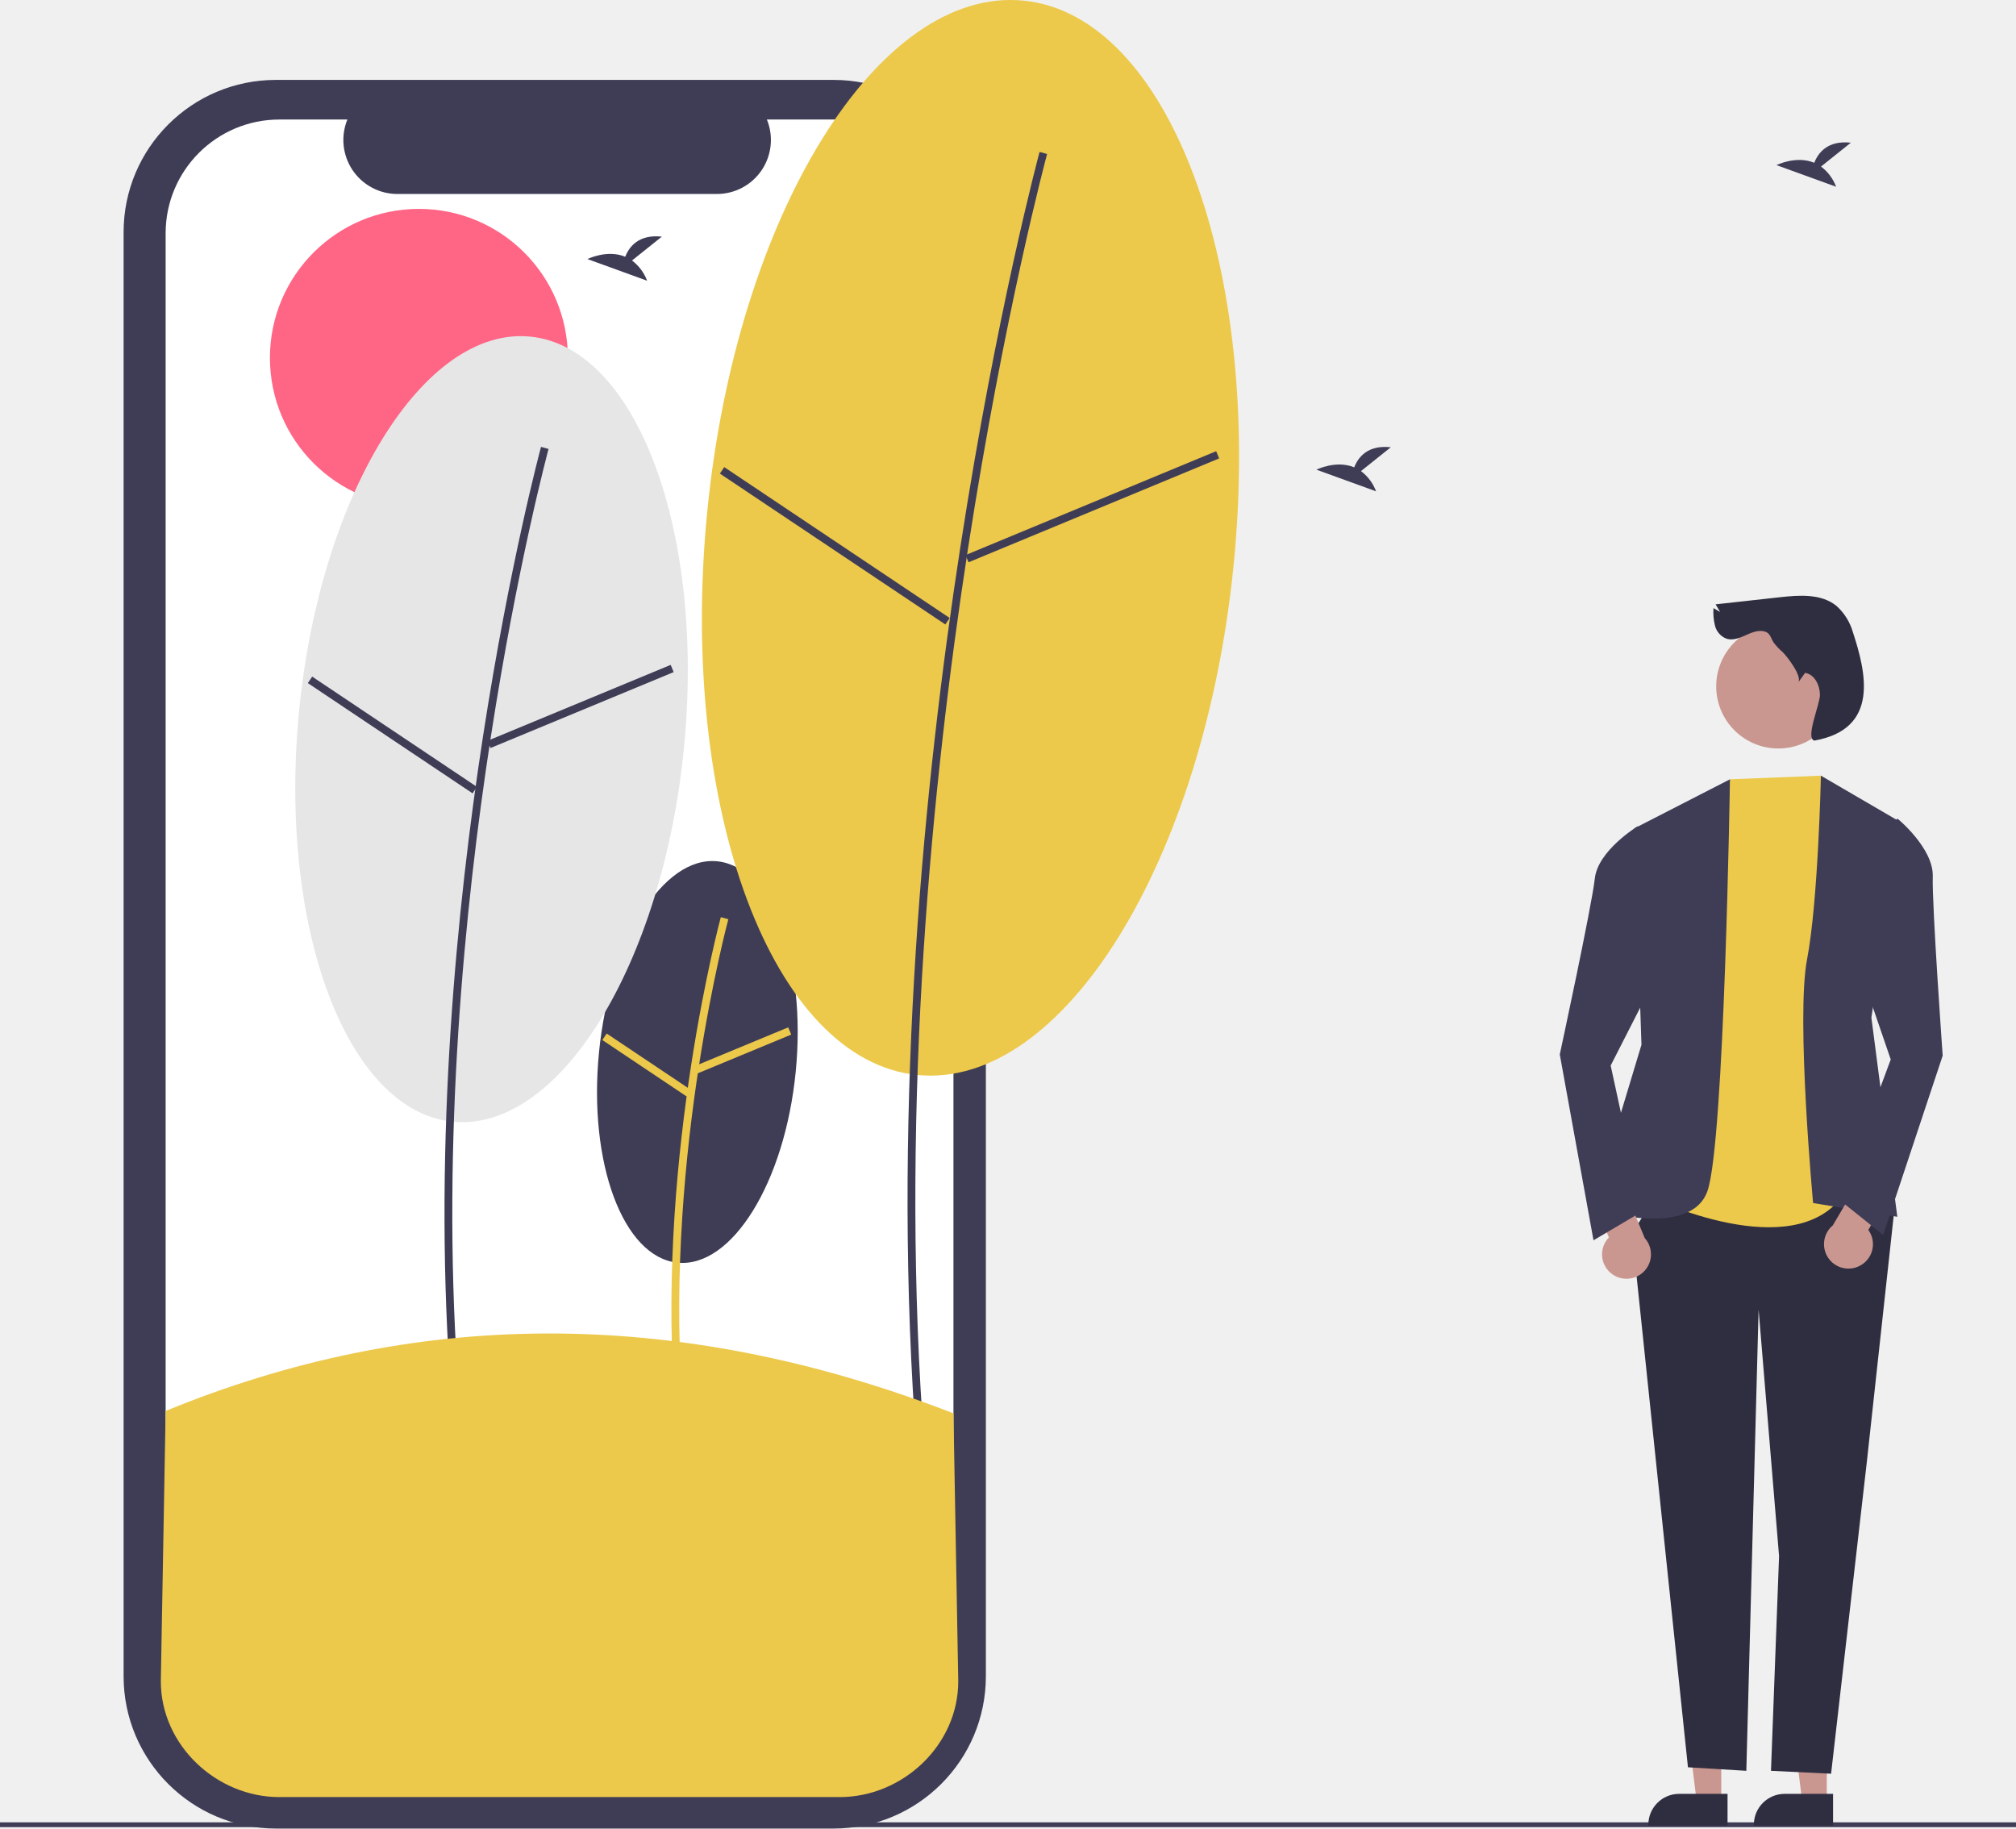
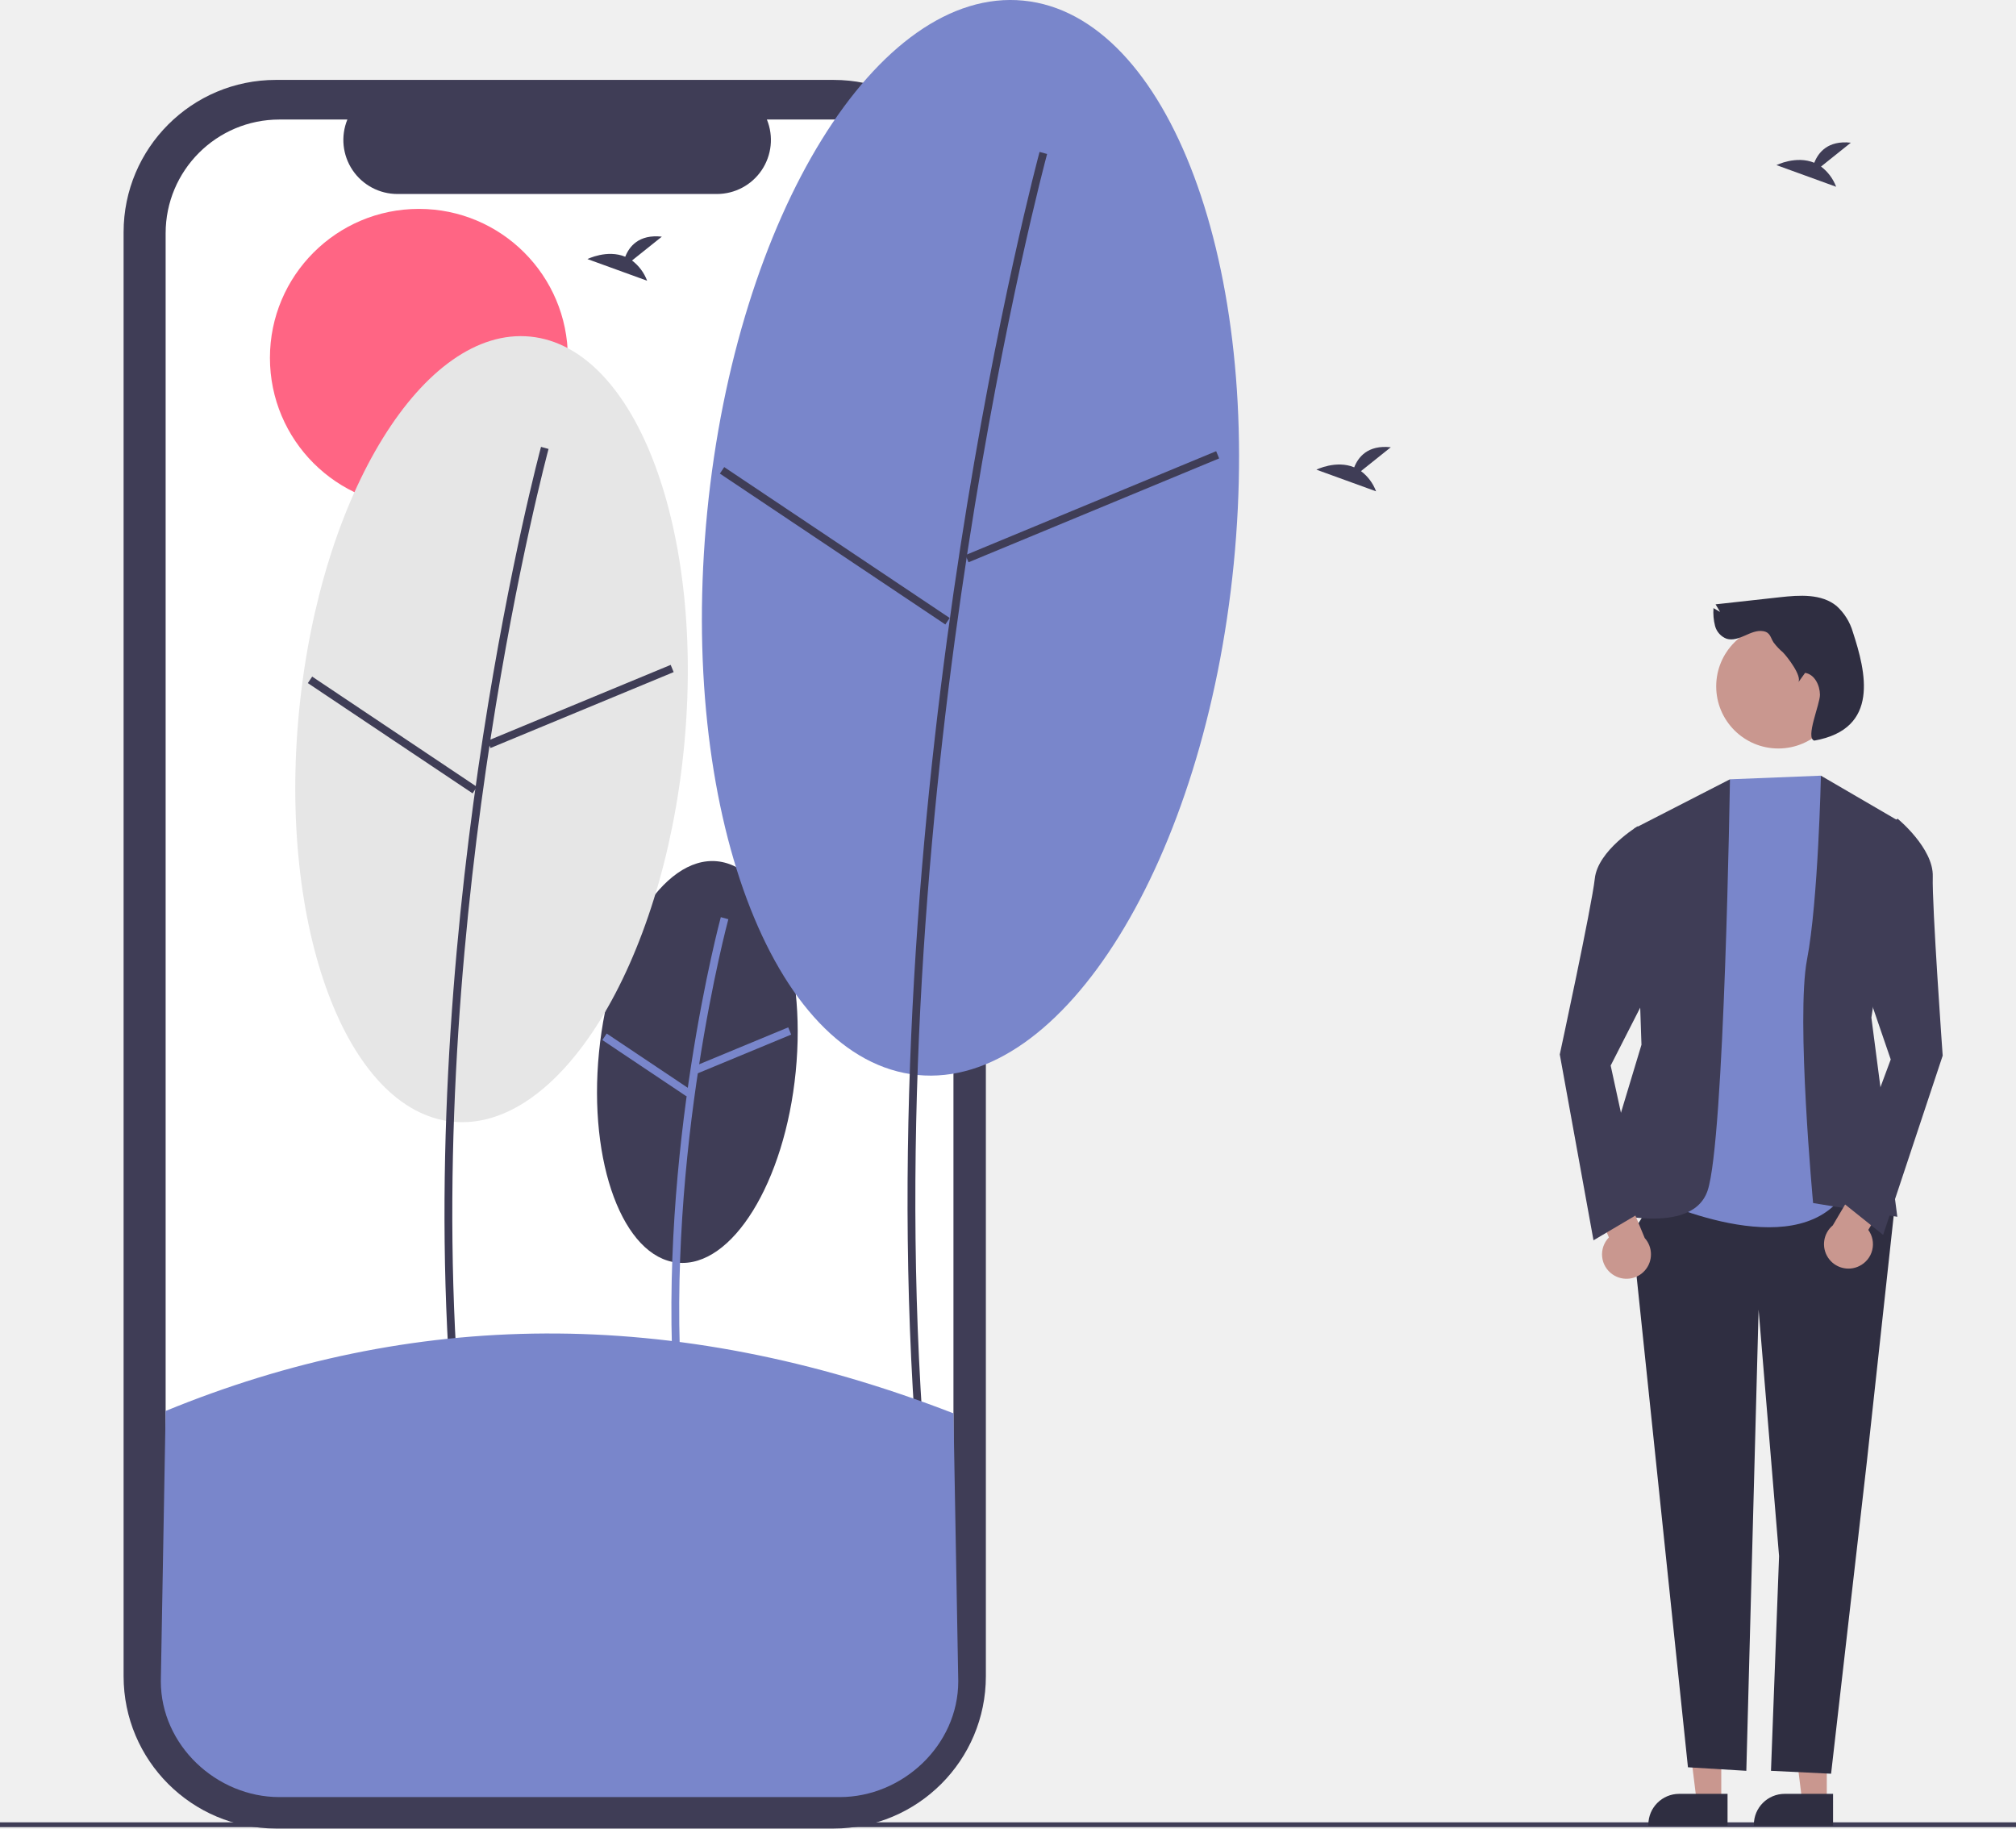
<svg xmlns="http://www.w3.org/2000/svg" data-name="Layer 1" width="839.086" height="761.032">
  <path fill="#3f3d56" style="stroke-width:.946" d="M0 758.442h839.086v2H0z" />
  <path d="M414.331 206.2h-3.999V96.657a63.402 63.402 0 0 0-63.402-63.402H114.844a63.402 63.402 0 0 0-63.402 63.401V697.63a63.402 63.402 0 0 0 63.402 63.402H346.93a63.402 63.402 0 0 0 63.402-63.402V284.177h3.999z" fill="#3f3d56" />
  <path d="M396.84 97.098v600.09a47.35 47.35 0 0 1-47.35 47.35H116.28a47.342 47.342 0 0 1-47.34-47.35V97.098a47.342 47.342 0 0 1 47.34-47.35h28.3a22.486 22.486 0 0 0 20.83 30.99h132.96a22.48 22.48 0 0 0 20.82-30.99h30.3a47.35 47.35 0 0 1 47.35 47.35z" fill="#fff" />
  <circle cx="174.351" cy="148.938" r="62" fill="#ff6584" />
  <ellipse cx="-411.378" cy="332.219" rx="83.937" ry="41.137" transform="rotate(-84.369)" fill="#3f3d56" />
-   <path d="M280.55 579.092c-6.696-99.992 19.2-196.412 19.462-197.374l3.136.855c-.26.957-26.013 96.871-19.354 196.303z" fill="#ecc94b" />
-   <path fill="#ecc94b" d="m289.093 443.734 38.973-16.151 1.244 3.003-38.972 16.151z" />
-   <path transform="rotate(-56.21)" fill="#ecc94b" style="stroke-width:1" d="M-220.308 449.095h3.251v42.188h-3.251z" />
+   <path d="M280.55 579.092c-6.696-99.992 19.2-196.412 19.462-197.374l3.136.855c-.26.957-26.013 96.871-19.354 196.303z" fill="#ecc94b" style="fill:#7986cb;fill-opacity:1" />
+   <path fill="#ecc94b" d="m289.093 443.734 38.973-16.151 1.244 3.003-38.972 16.151z" style="fill:#7986cb;fill-opacity:1" />
+   <path transform="rotate(-56.21)" fill="#ecc94b" style="stroke-width:1;fill:#7986cb;fill-opacity:1" d="M-220.308 449.095h3.251v42.188h-3.251z" />
  <ellipse cx="-281.929" cy="233.378" rx="164.171" ry="80.46" transform="rotate(-84.369)" fill="#e6e6e6" />
  <path d="M187.165 571.518c-13.08-195.315 37.5-383.648 38.013-385.527l3.136.855c-.511 1.874-50.948 189.7-37.905 384.456z" fill="#3f3d56" />
  <path fill="#3f3d56" d="m202.917 308.312 76.227-31.59 1.245 3.002-76.227 31.591zm-74.793-24.011 1.808-2.701 68.577 45.888-1.808 2.702z" />
-   <ellipse cx="-183.118" cy="423.941" rx="224.655" ry="110.103" transform="rotate(-84.369)" fill="#ecc94b" />
+   <ellipse cx="-183.118" cy="423.941" rx="224.655" ry="110.103" transform="rotate(-84.369)" fill="#ecc94b" style="fill:#7986cb;fill-opacity:1" />
  <path d="M380.683 590.598C362.79 323.423 431.98 65.803 432.681 63.232l3.136.855c-.7 2.566-69.746 259.68-51.89 526.295z" fill="#3f3d56" />
  <path fill="#3f3d56" d="m401.87 231.015 104.31-43.23 1.245 3.004-104.31 43.229zm-102.245-33.908 1.808-2.702 93.842 62.793-1.808 2.702z" />
-   <path d="m68.94 587.236-2 112.503c0 26.619 23.19 48.199 49.34 48.199h233.21c26.15 0 49.35-21.58 49.35-48.2l-2-111.515c-117.57-45.572-226.288-42.714-327.9-.987Z" fill="#ecc94b" />
+   <path d="m68.94 587.236-2 112.503c0 26.619 23.19 48.199 49.34 48.199h233.21c26.15 0 49.35-21.58 49.35-48.2l-2-111.515c-117.57-45.572-226.288-42.714-327.9-.987Z" fill="#ecc94b" style="fill:#7986cb;fill-opacity:1" />
  <path d="m566.456 196.071 12.414-9.928c-9.644-1.064-13.606 4.195-15.228 8.358-7.534-3.128-15.735.972-15.735.972l24.837 9.016a18.795 18.795 0 0 0-6.288-8.418zm-303.403-87.649 12.414-9.929c-9.644-1.064-13.606 4.196-15.228 8.358-7.534-3.128-15.735.972-15.735.972l24.837 9.017a18.795 18.795 0 0 0-6.288-8.418zm494.884-39.106 12.414-9.928c-9.644-1.064-13.606 4.195-15.228 8.358-7.534-3.128-15.735.972-15.735.972l24.837 9.016a18.795 18.795 0 0 0-6.288-8.418z" fill="#3f3d56" />
  <path fill="#ffb7b7" d="M760.334 749.926h-10.22L745.25 710.5h15.086z" style="fill:#c9978f;fill-opacity:1;stroke-width:1.514" />
  <path d="M762.942 759.835h-32.959v-.418a12.83 12.83 0 0 1 12.827-12.828h20.133z" fill="#2f2e41" style="stroke-width:1.514" />
  <path fill="#ffb7b7" d="M716.418 749.926h-10.22l-4.863-39.426h15.086z" style="fill:#c9978f;fill-opacity:1;stroke-width:1.514" />
  <path d="M719.026 759.835h-32.959v-.418a12.83 12.83 0 0 1 12.827-12.828h20.133zm-25.876-268.57-13.85 22.024 23.248 222.242 24.296 1.47 5.11-191.946 8.52 102.6-3.367 89.346 25.014 1.213 14.863-129.627 11.191-102.523-21.958-20.444z" fill="#2f2e41" style="stroke-width:1.514" />
-   <path d="m757.888 322.828-37.858 1.514-35.082 173.064s57.021 28.296 80.124 2.576l13.887-10.173z" fill="#ecc94b" style="stroke-width:1.514" />
+   <path d="m757.888 322.828-37.858 1.514-35.082 173.064s57.021 28.296 80.124 2.576l13.887-10.173z" fill="#ecc94b" style="stroke-width:1.514;fill:#7986cb;fill-opacity:1" />
  <path d="m757.888 322.828 33.316 19.415-12.309 81.289 10.793 82.882-35.054-5.712s-7.177-77.172-2.518-101.401c4.658-24.23 5.772-76.475 5.772-76.475zm-37.858 1.514-39.866 20.46 3.037 90.025-20.574 68.207s41.023 13.129 48.077-7.443c7.054-20.573 9.326-171.249 9.326-171.249z" fill="#3f3d56" style="stroke-width:1.514" />
  <path d="M773.866 526.925a10.117 10.117 0 0 0 3.74-15.057l12.03-19.742-10.214-10.237-16.597 28.118a10.172 10.172 0 0 0 11.043 16.918z" fill="#ffb7b7" style="fill:#c9978f;fill-opacity:1;stroke-width:1.514" />
  <path d="m773.913 353.316 15.884-12.587s15.02 12.294 14.648 24.075c-.37 11.782 4.127 74.548 4.127 74.548l-24.785 74.603-18.459-14.768 21.622-58.242-17.038-49.696z" fill="#3f3d56" style="stroke-width:1.514" />
  <path d="M671.23 530.44a10.117 10.117 0 0 1-1.583-15.432l-9.131-21.24 11.554-8.698 12.474 30.177a10.172 10.172 0 0 1-13.314 15.193z" fill="#ffb7b7" style="fill:#c9978f;fill-opacity:1;stroke-width:1.514" />
  <path d="m695.629 358.556-13.953-14.698s-16.6 10.055-17.892 21.771c-1.292 11.717-14.583 73.224-14.583 73.224l14.035 77.35 20.352-12.022-13.205-60.705 23.866-46.802z" fill="#3f3d56" style="stroke-width:1.514" />
  <circle cx="740.166" cy="285.657" r="25.859" fill="#ffb7b7" style="fill:#c9978f;fill-opacity:1;stroke-width:1.514" />
  <path d="M733.913 262.696c-2.61-.46-5.194.727-7.615 1.812-2.422 1.084-5.124 2.11-7.659 1.334a7.85 7.85 0 0 1-4.812-5.335 23.192 23.192 0 0 1-.651-7.415l2.753 1.59-1.881-3.16 26.834-2.967c8.119-.896 17.223-1.521 23.538 3.66a23.465 23.465 0 0 1 6.769 10.857c5.356 16.399 11.438 40.294-16.055 45.168-3.833-1.06 2.417-15.167 2.353-19.141-.064-3.974-2.252-8.445-6.18-9.056l-2.877 4.001c1.841-2.56-4.695-10.876-6.321-12.5a25.859 25.859 0 0 1-3.934-4.17c-1.298-1.99-1.313-4.157-4.262-4.678z" fill="#2f2e41" style="stroke-width:1.514" />
</svg>
